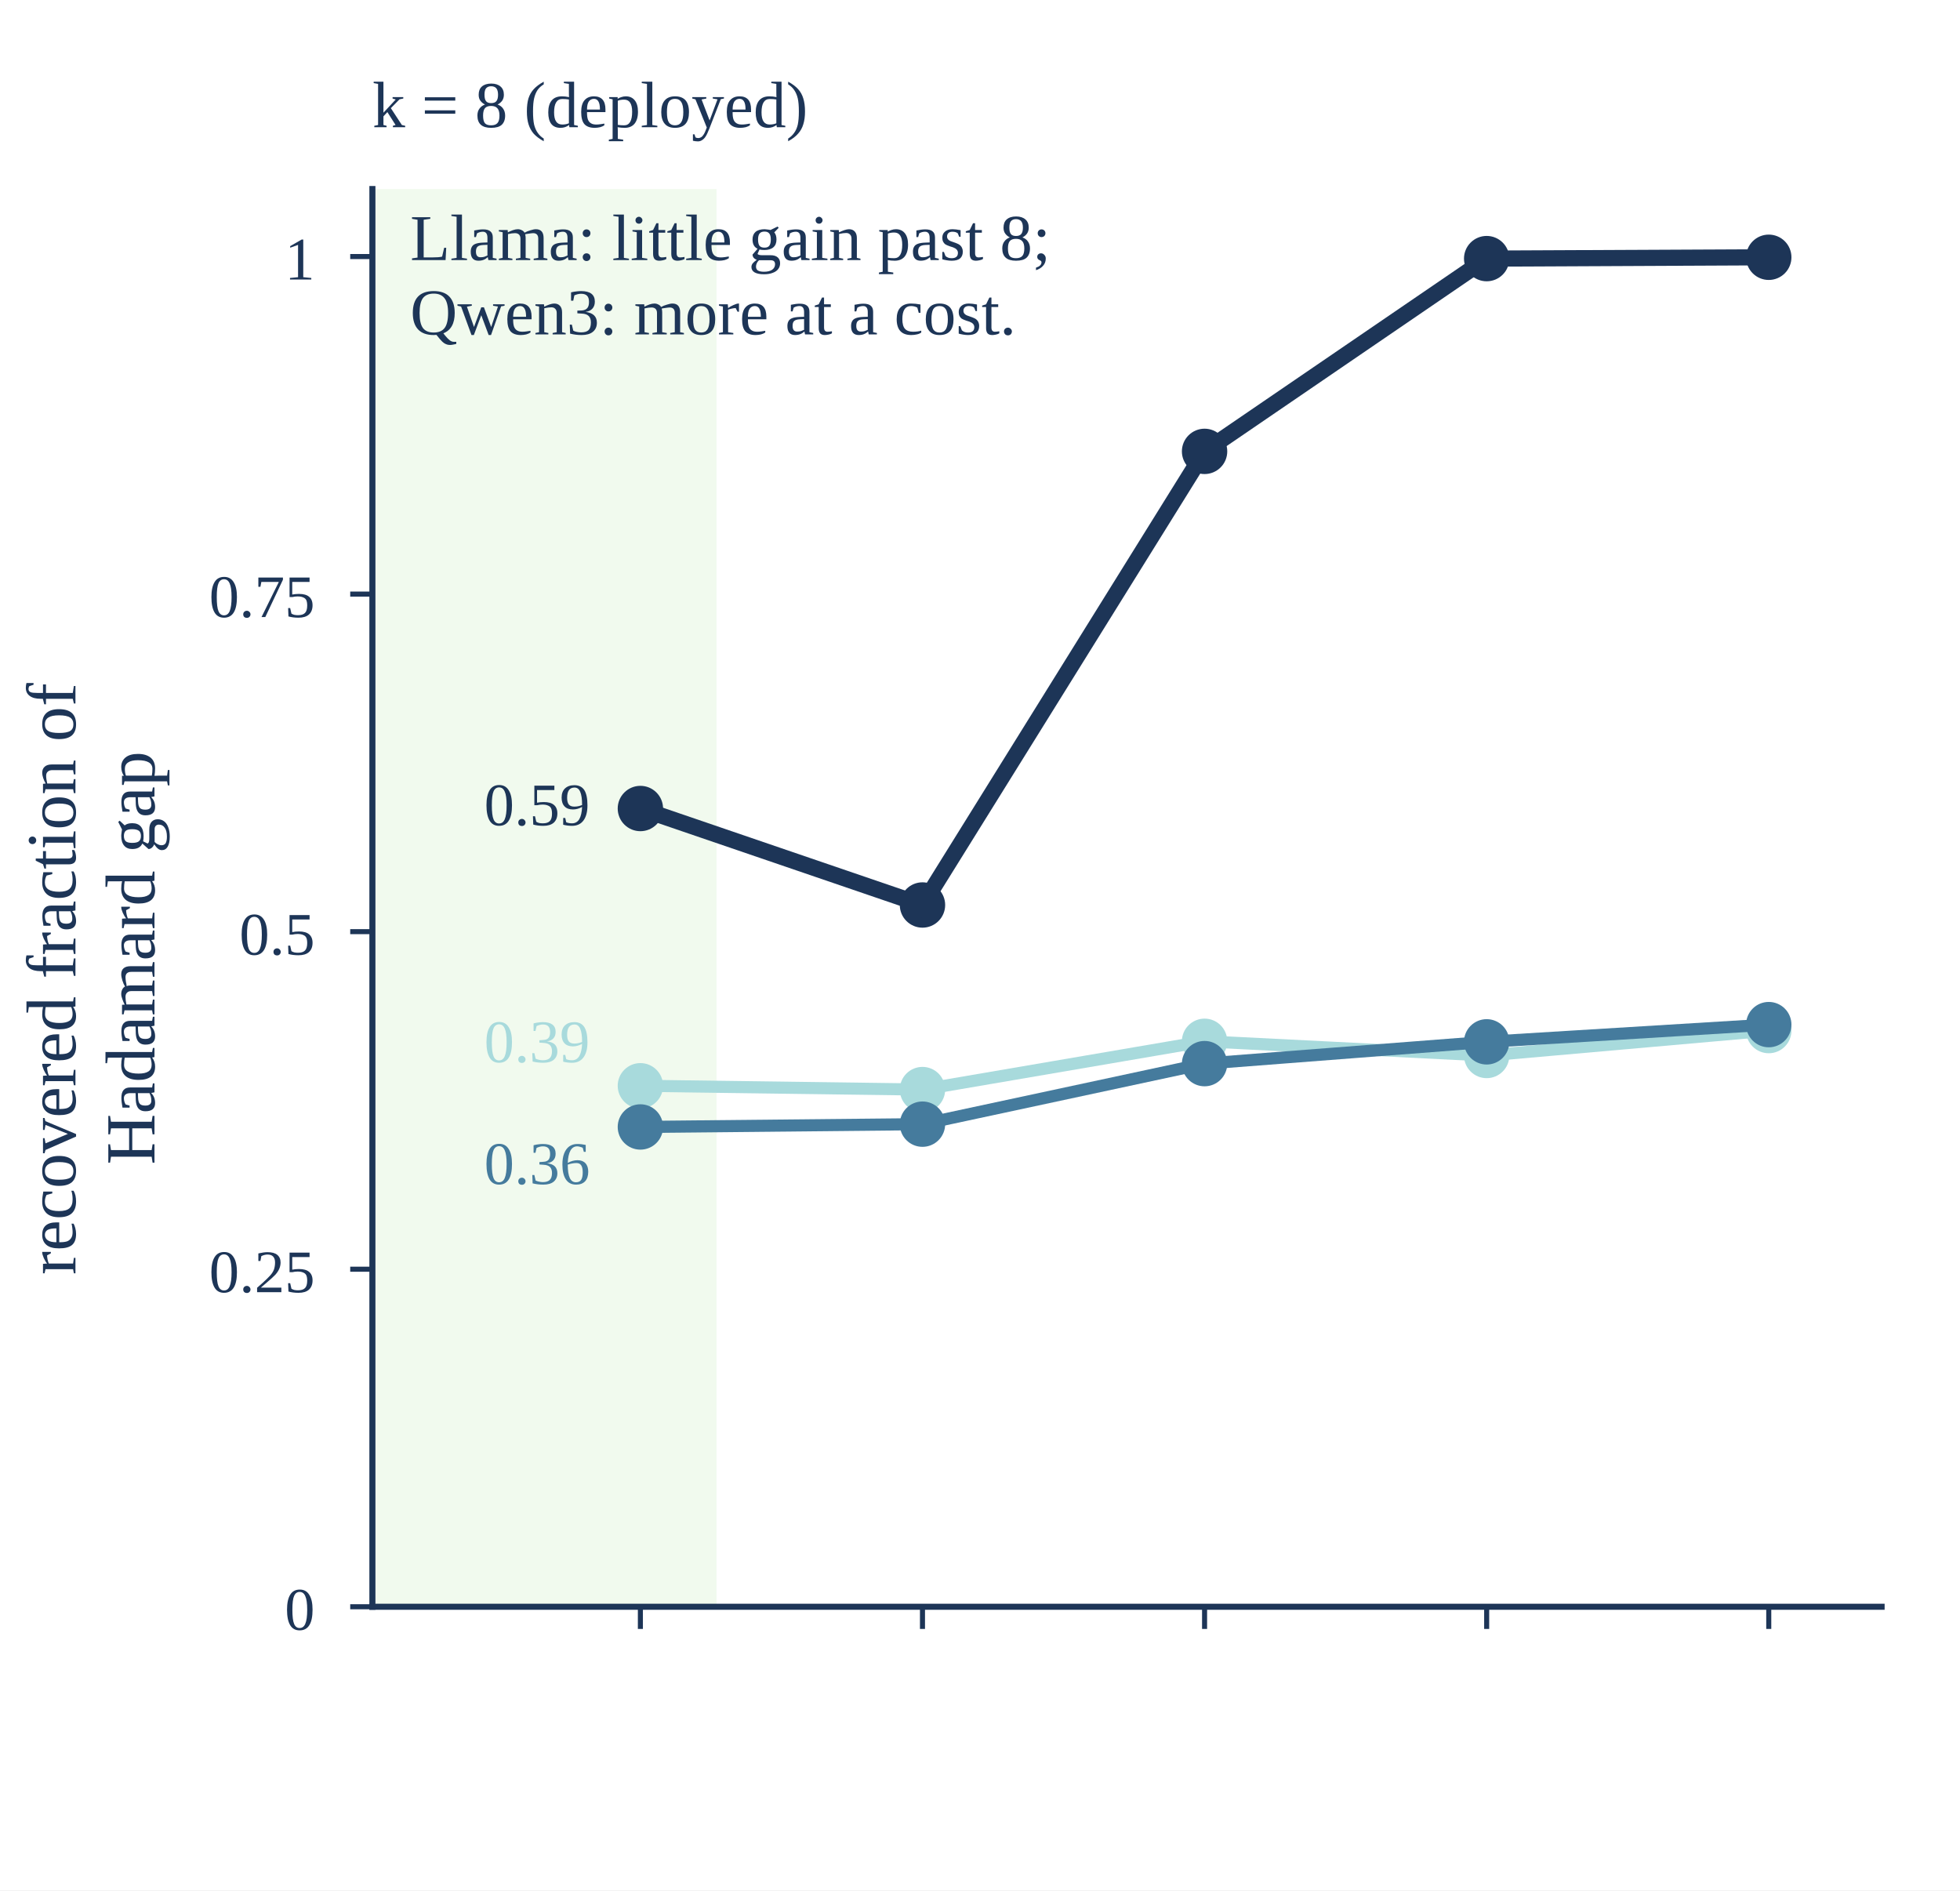
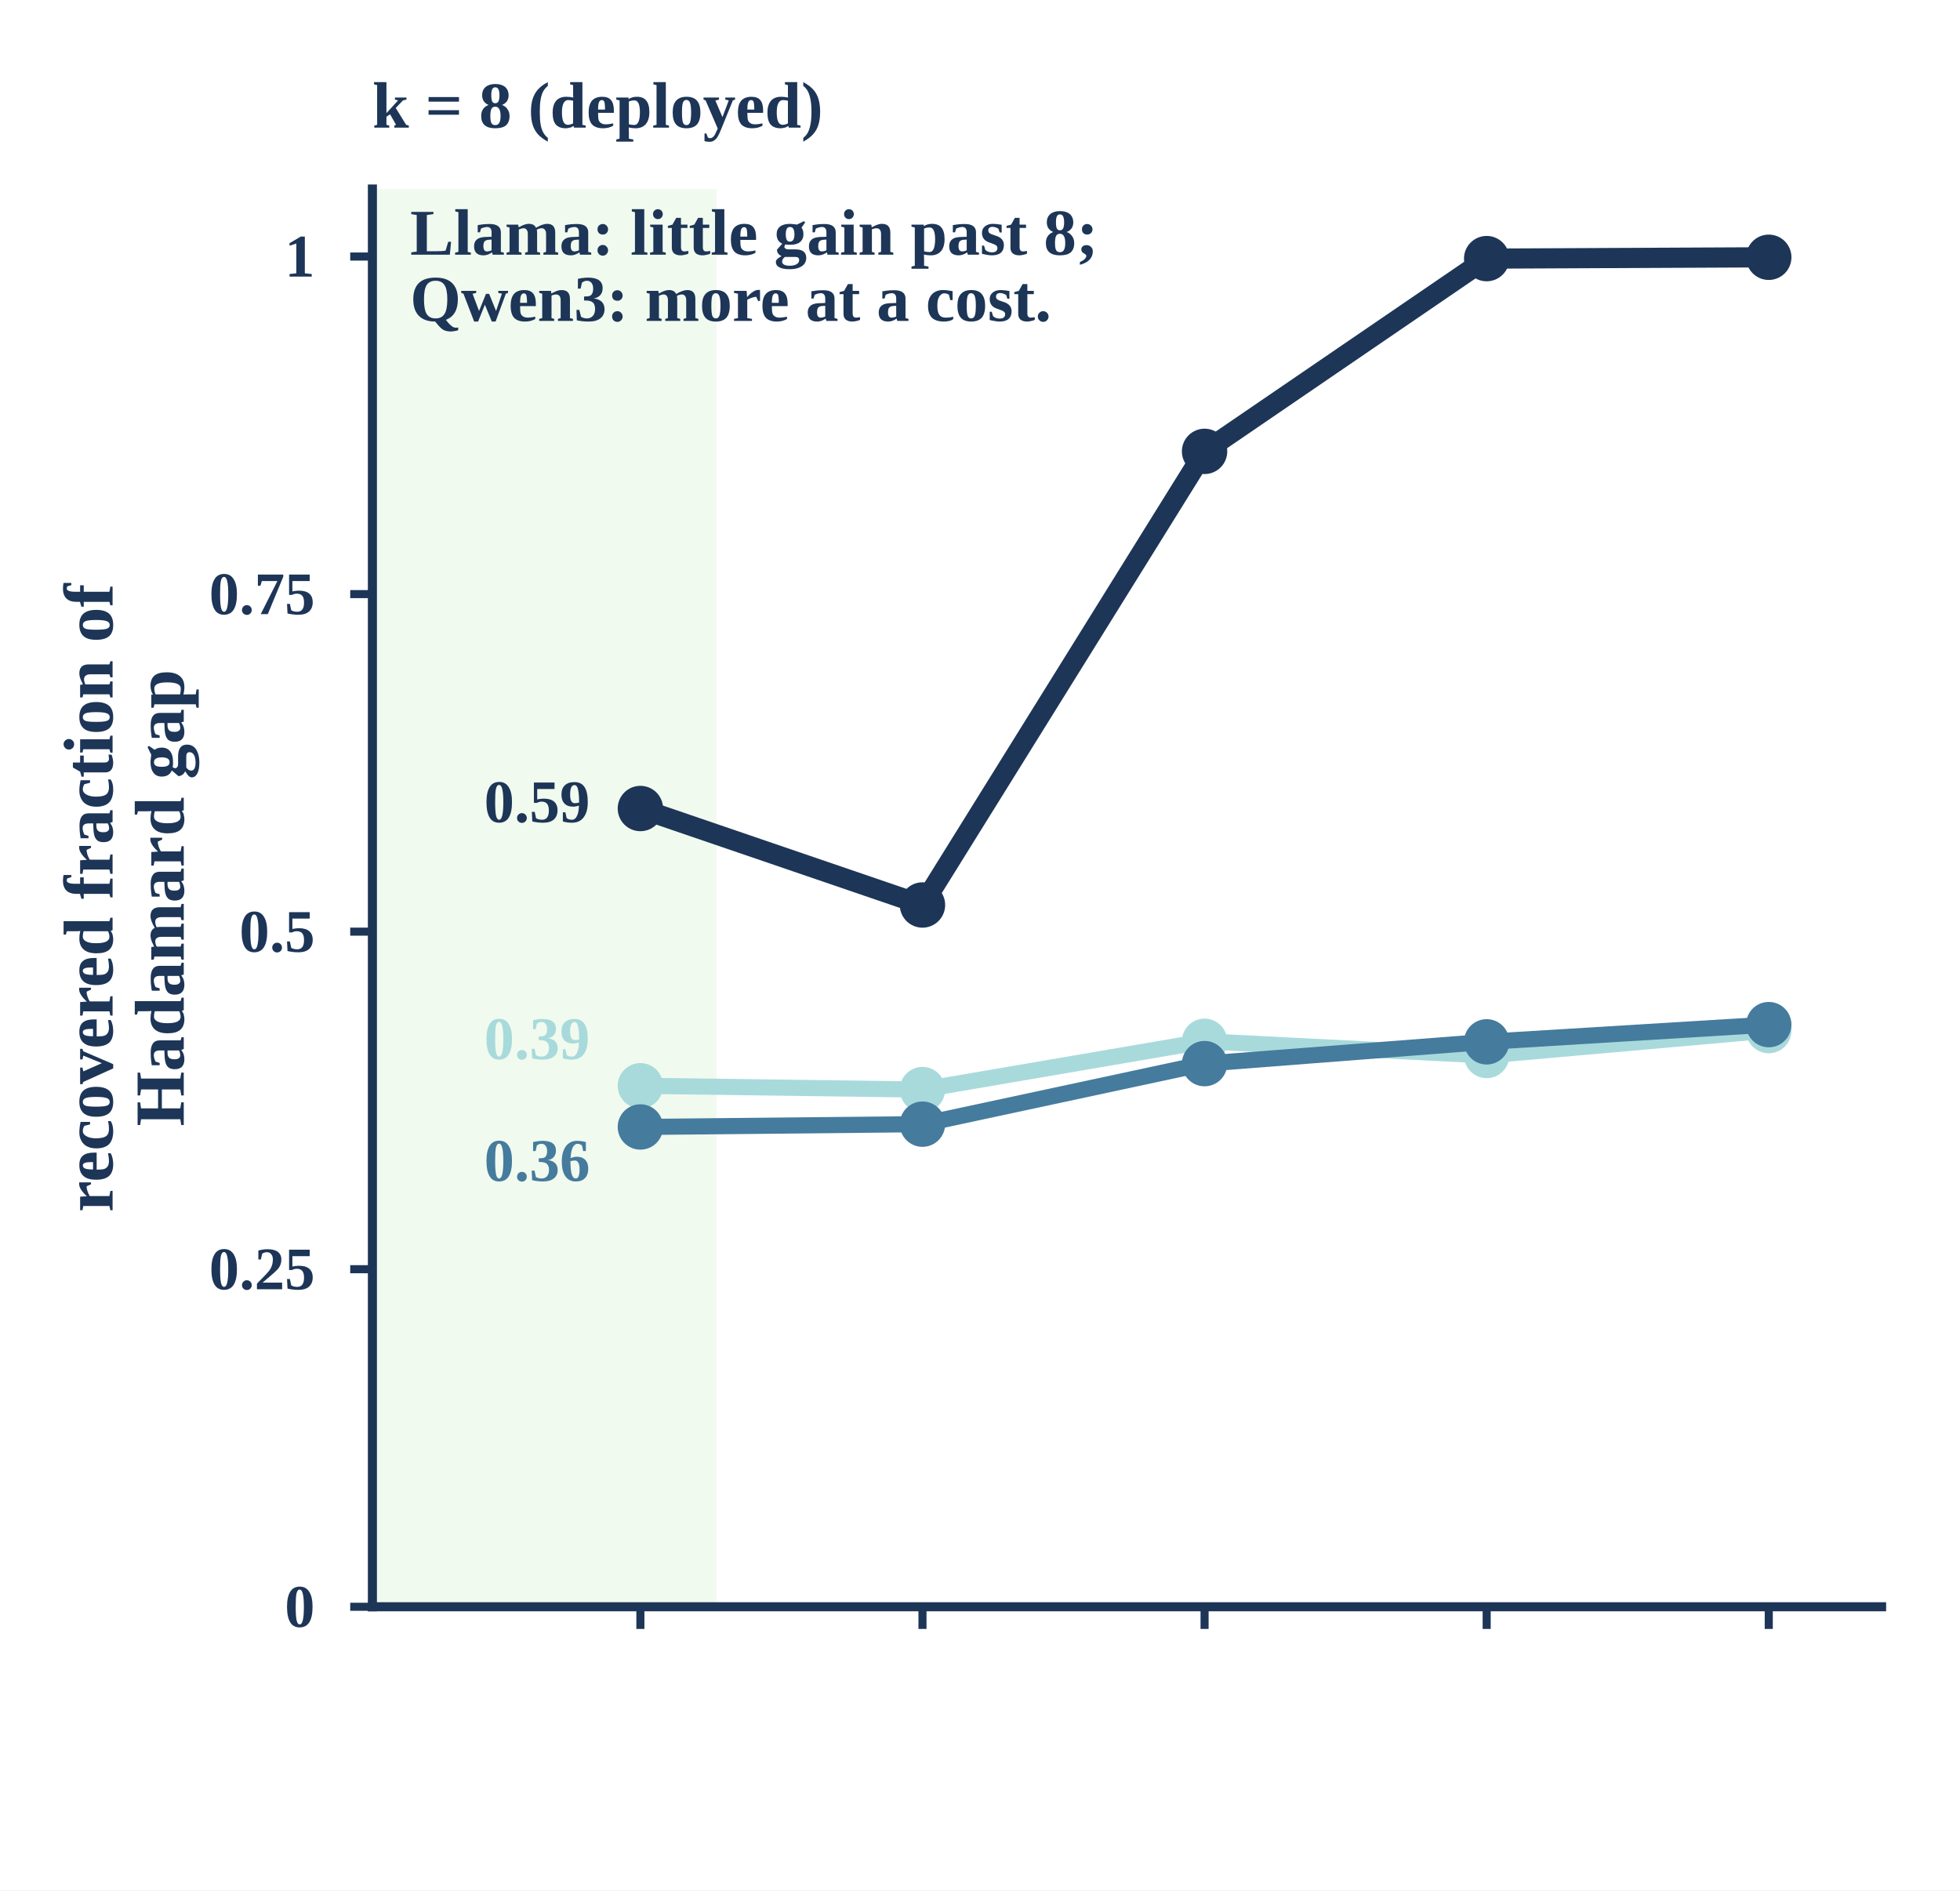
<svg xmlns="http://www.w3.org/2000/svg" xmlns:xlink="http://www.w3.org/1999/xlink" width="194.4pt" height="187.488pt" viewBox="0 0 194.4 187.488" version="1.1">
  <defs>
    <style type="text/css">*{stroke-linejoin: round; stroke-linecap: butt}</style>
  </defs>
  <g id="figure_1">
    <g id="patch_1">
      <path d="M 0 187.488 L 194.4 187.488 L 194.4 0 L 0 0 z " style="fill: #ffffff" />
    </g>
    <g id="axes_1">
      <g id="patch_2">
        <path d="M 36.936 159.365 L 186.624 159.365 L 186.624 18.749 L 36.936 18.749 z " style="fill: #ffffff" />
      </g>
      <g id="patch_3">
-         <path d="M 36.936 159.365 L 71.07 159.365 L 71.07 18.749 L 36.936 18.749 z " clip-path="url(#p0716913993)" style="fill: #f1faee" />
+         <path d="M 36.936 159.365 L 71.07 159.365 L 71.07 18.749 L 36.936 18.749 z " clip-path="url(#pf280345d79)" style="fill: #f1faee" />
      </g>
      <g id="matplotlib.axis_1">
        <g id="xtick_1">
          <g id="line2d_1">
            <defs>
-               <path id="md34e2be58e" d="M 0 0 L 0 2.2 " style="stroke: #1d3557; stroke-width: 0.5" />
+               <path id="m413bd84aca" d="M 0 0 L 0 2.2 " style="stroke: #1d3557; stroke-width: 0.8" />
            </defs>
            <g>
-               <use xlink:href="#md34e2be58e" x="63.516" y="159.365" style="fill: #1d3557; stroke: #1d3557; stroke-width: 0.5" />
+               <use xlink:href="#m413bd84aca" x="63.516" y="159.365" style="fill: #1d3557; stroke: #1d3557; stroke-width: 0.8" />
            </g>
          </g>
        </g>
        <g id="xtick_2">
          <g id="line2d_2">
            <g>
-               <use xlink:href="#md34e2be58e" x="91.495" y="159.365" style="fill: #1d3557; stroke: #1d3557; stroke-width: 0.5" />
+               <use xlink:href="#m413bd84aca" x="91.495" y="159.365" style="fill: #1d3557; stroke: #1d3557; stroke-width: 0.8" />
            </g>
          </g>
        </g>
        <g id="xtick_3">
          <g id="line2d_3">
            <g>
-               <use xlink:href="#md34e2be58e" x="119.474" y="159.365" style="fill: #1d3557; stroke: #1d3557; stroke-width: 0.5" />
+               <use xlink:href="#m413bd84aca" x="119.474" y="159.365" style="fill: #1d3557; stroke: #1d3557; stroke-width: 0.8" />
            </g>
          </g>
        </g>
        <g id="xtick_4">
          <g id="line2d_4">
            <g>
-               <use xlink:href="#md34e2be58e" x="147.453" y="159.365" style="fill: #1d3557; stroke: #1d3557; stroke-width: 0.5" />
+               <use xlink:href="#m413bd84aca" x="147.453" y="159.365" style="fill: #1d3557; stroke: #1d3557; stroke-width: 0.8" />
            </g>
          </g>
        </g>
        <g id="xtick_5">
          <g id="line2d_5">
            <g>
-               <use xlink:href="#md34e2be58e" x="175.432" y="159.365" style="fill: #1d3557; stroke: #1d3557; stroke-width: 0.5" />
+               <use xlink:href="#m413bd84aca" x="175.432" y="159.365" style="fill: #1d3557; stroke: #1d3557; stroke-width: 0.8" />
            </g>
          </g>
        </g>
      </g>
      <g id="matplotlib.axis_2">
        <g id="ytick_1">
          <g id="line2d_6">
            <defs>
-               <path id="mde318bacdc" d="M 0 0 L -2.2 0 " style="stroke: #1d3557; stroke-width: 0.5" />
+               <path id="m0630c23a10" d="M 0 0 L -2.2 0 " style="stroke: #1d3557; stroke-width: 0.8" />
            </defs>
            <g>
-               <use xlink:href="#mde318bacdc" x="36.936" y="159.365" style="fill: #1d3557; stroke: #1d3557; stroke-width: 0.5" />
+               <use xlink:href="#m0630c23a10" x="36.936" y="159.365" style="fill: #1d3557; stroke: #1d3557; stroke-width: 0.8" />
            </g>
          </g>
          <g id="text_1">
-             <text style="font-size: 6px; font-family: 'Times New Roman', 'Liberation Serif', 'DejaVu Serif', serif; text-anchor: end; fill: #1d3557" x="31.236" y="161.644" transform="rotate(-0 31.236 161.6443)">0</text>
+             <text style="font-weight: 700; font-size: 6px; font-family: 'Times New Roman', serif; text-anchor: end; fill: #1d3557" x="31.236" y="161.351" transform="rotate(-0 31.236 161.3514)">0</text>
          </g>
        </g>
        <g id="ytick_2">
          <g id="line2d_7">
            <g>
-               <use xlink:href="#mde318bacdc" x="36.936" y="125.885" style="fill: #1d3557; stroke: #1d3557; stroke-width: 0.5" />
+               <use xlink:href="#m0630c23a10" x="36.936" y="125.885" style="fill: #1d3557; stroke: #1d3557; stroke-width: 0.8" />
            </g>
          </g>
          <g id="text_2">
-             <text style="font-size: 6px; font-family: 'Times New Roman', 'Liberation Serif', 'DejaVu Serif', serif; text-anchor: end; fill: #1d3557" x="31.236" y="128.164" transform="rotate(-0 31.236 128.1643)">0.25</text>
+             <text style="font-weight: 700; font-size: 6px; font-family: 'Times New Roman', serif; text-anchor: end; fill: #1d3557" x="31.236" y="127.871" transform="rotate(-0 31.236 127.8714)">0.25</text>
          </g>
        </g>
        <g id="ytick_3">
          <g id="line2d_8">
            <g>
-               <use xlink:href="#mde318bacdc" x="36.936" y="92.405" style="fill: #1d3557; stroke: #1d3557; stroke-width: 0.5" />
+               <use xlink:href="#m0630c23a10" x="36.936" y="92.405" style="fill: #1d3557; stroke: #1d3557; stroke-width: 0.8" />
            </g>
          </g>
          <g id="text_3">
-             <text style="font-size: 6px; font-family: 'Times New Roman', 'Liberation Serif', 'DejaVu Serif', serif; text-anchor: end; fill: #1d3557" x="31.236" y="94.684" transform="rotate(-0 31.236 94.68433)">0.5</text>
+             <text style="font-weight: 700; font-size: 6px; font-family: 'Times New Roman', serif; text-anchor: end; fill: #1d3557" x="31.236" y="94.391" transform="rotate(-0 31.236 94.39136)">0.5</text>
          </g>
        </g>
        <g id="ytick_4">
          <g id="line2d_9">
            <g>
-               <use xlink:href="#mde318bacdc" x="36.936" y="58.925" style="fill: #1d3557; stroke: #1d3557; stroke-width: 0.5" />
+               <use xlink:href="#m0630c23a10" x="36.936" y="58.925" style="fill: #1d3557; stroke: #1d3557; stroke-width: 0.8" />
            </g>
          </g>
          <g id="text_4">
-             <text style="font-size: 6px; font-family: 'Times New Roman', 'Liberation Serif', 'DejaVu Serif', serif; text-anchor: end; fill: #1d3557" x="31.236" y="61.204" transform="rotate(-0 31.236 61.20433)">0.75</text>
+             <text style="font-weight: 700; font-size: 6px; font-family: 'Times New Roman', serif; text-anchor: end; fill: #1d3557" x="31.236" y="60.911" transform="rotate(-0 31.236 60.91136)">0.75</text>
          </g>
        </g>
        <g id="ytick_5">
          <g id="line2d_10">
            <g>
-               <use xlink:href="#mde318bacdc" x="36.936" y="25.445" style="fill: #1d3557; stroke: #1d3557; stroke-width: 0.5" />
+               <use xlink:href="#m0630c23a10" x="36.936" y="25.445" style="fill: #1d3557; stroke: #1d3557; stroke-width: 0.8" />
            </g>
          </g>
          <g id="text_5">
-             <text style="font-size: 6px; font-family: 'Times New Roman', 'Liberation Serif', 'DejaVu Serif', serif; text-anchor: end; fill: #1d3557" x="31.236" y="27.724" transform="rotate(-0 31.236 27.72433)">1</text>
+             <text style="font-weight: 700; font-size: 6px; font-family: 'Times New Roman', serif; text-anchor: end; fill: #1d3557" x="31.236" y="27.431" transform="rotate(-0 31.236 27.43136)">1</text>
          </g>
        </g>
        <g id="text_6">
-           <text style="font-size: 7px; font-family: 'Times New Roman', 'Liberation Serif', 'DejaVu Serif', serif; fill: #1d3557" transform="translate(7.482844 126.4324) rotate(-90)">recovered fraction of</text>
-           <text style="font-size: 7px; font-family: 'Times New Roman', 'Liberation Serif', 'DejaVu Serif', serif; fill: #1d3557" transform="translate(15.32131 115.5228) rotate(-90)">Hadamard gap</text>
+           <text style="font-weight: 700; font-size: 7px; font-family: 'Times New Roman', serif; fill: #1d3557" transform="translate(11.16581 120.2248) rotate(-90)">recovered fraction of</text>
+           <text style="font-weight: 700; font-size: 7px; font-family: 'Times New Roman', serif; fill: #1d3557" transform="translate(18.22553 111.7122) rotate(-90)">Hadamard gap</text>
        </g>
      </g>
      <g id="patch_4">
-         <path d="M 36.936 159.365 L 36.936 18.749 " style="fill: none; stroke: #1d3557; stroke-width: 0.6; stroke-linejoin: miter; stroke-linecap: square" />
+         <path d="M 36.936 159.365 L 36.936 18.749 " style="fill: none; stroke: #1d3557; stroke-width: 0.9; stroke-linejoin: miter; stroke-linecap: square" />
      </g>
      <g id="patch_5">
-         <path d="M 36.936 159.365 L 186.624 159.365 " style="fill: none; stroke: #1d3557; stroke-width: 0.6; stroke-linejoin: miter; stroke-linecap: square" />
+         <path d="M 36.936 159.365 L 186.624 159.365 " style="fill: none; stroke: #1d3557; stroke-width: 0.9; stroke-linejoin: miter; stroke-linecap: square" />
      </g>
      <g id="text_7">
-         <text style="font-size: 6.5px; font-family: 'Times New Roman', 'Liberation Serif', 'DejaVu Serif', serif; text-anchor: start; fill: #1d3557" x="36.936" y="12.617" transform="rotate(-0 36.936 12.61738)">k = 8 (deployed)</text>
+         <text style="font-weight: 700; font-size: 6.5px; font-family: 'Times New Roman', serif; text-anchor: start; fill: #1d3557" x="36.936" y="12.659" transform="rotate(-0 36.936 12.65902)">k = 8 (deployed)</text>
      </g>
      <g id="text_8">
-         <text style="font-size: 6px; font-family: 'Times New Roman', 'Liberation Serif', 'DejaVu Serif', serif; text-anchor: end; fill: #a8dadc" x="58.516" y="105.347" transform="rotate(-0 58.51611 105.3471)">0.39</text>
+         <text style="font-weight: 700; font-size: 6px; font-family: 'Times New Roman', serif; text-anchor: end; fill: #a8dadc" x="58.516" y="105.036" transform="rotate(-0 58.51611 105.0363)">0.39</text>
      </g>
      <g id="text_9">
-         <text style="font-size: 6px; font-family: 'Times New Roman', 'Liberation Serif', 'DejaVu Serif', serif; text-anchor: end; fill: #457b9d" x="58.516" y="117.432" transform="rotate(-0 58.51611 117.4322)">0.36</text>
+         <text style="font-weight: 700; font-size: 6px; font-family: 'Times New Roman', serif; text-anchor: end; fill: #457b9d" x="58.516" y="117.121" transform="rotate(-0 58.51611 117.1214)">0.36</text>
      </g>
      <g id="text_10">
-         <text style="font-size: 6px; font-family: 'Times New Roman', 'Liberation Serif', 'DejaVu Serif', serif; text-anchor: end; fill: #1d3557" x="58.516" y="81.848" transform="rotate(-0 58.51611 81.848)">0.59</text>
+         <text style="font-weight: 700; font-size: 6px; font-family: 'Times New Roman', serif; text-anchor: end; fill: #1d3557" x="58.516" y="81.537" transform="rotate(-0 58.51611 81.53722)">0.59</text>
      </g>
      <g id="text_11">
-         <text style="font-size: 6.5px; font-family: 'Times New Roman', 'Liberation Serif', 'DejaVu Serif', serif; fill: #1d3557" transform="translate(40.6782 25.79702)">Llama: little gain past 8;</text>
-         <text style="font-size: 6.5px; font-family: 'Times New Roman', 'Liberation Serif', 'DejaVu Serif', serif; fill: #1d3557" transform="translate(40.6782 33.16802)">Qwen3: more at a cost.</text>
+         <text style="font-weight: 700; font-size: 6.5px; font-family: 'Times New Roman', serif; fill: #1d3557" transform="translate(40.6782 25.26382)">Llama: little gain past 8;</text>
+         <text style="font-weight: 700; font-size: 6.5px; font-family: 'Times New Roman', serif; fill: #1d3557" transform="translate(40.6782 31.83146)">Qwen3: more at a cost.</text>
      </g>
      <g id="line2d_11">
-         <path d="M 63.516 107.691 L 91.495 108.068 L 119.474 103.281 L 147.453 104.687 L 175.432 102.216 " clip-path="url(#p0716913993)" style="fill: none; stroke: #a8dadc; stroke-width: 1.2; stroke-linecap: square" />
+         <path d="M 63.516 107.691 L 91.495 108.068 L 119.474 103.281 L 147.453 104.687 L 175.432 102.216 " clip-path="url(#pf280345d79)" style="fill: none; stroke: #a8dadc; stroke-width: 1.6; stroke-linecap: square" />
        <defs>
-           <path id="m21b09c8b6e" d="M 0 1.75 C 0.464 1.75 0.909 1.566 1.237 1.237 C 1.566 0.909 1.75 0.464 1.75 0 C 1.75 -0.464 1.566 -0.909 1.237 -1.237 C 0.909 -1.566 0.464 -1.75 0 -1.75 C -0.464 -1.75 -0.909 -1.566 -1.237 -1.237 C -1.566 -0.909 -1.75 -0.464 -1.75 0 C -1.75 0.464 -1.566 0.909 -1.237 1.237 C -0.909 1.566 -0.464 1.75 0 1.75 z " style="stroke: #a8dadc" />
+           <path id="m7c747262b8" d="M 0 1.75 C 0.464 1.75 0.909 1.566 1.237 1.237 C 1.566 0.909 1.75 0.464 1.75 0 C 1.75 -0.464 1.566 -0.909 1.237 -1.237 C 0.909 -1.566 0.464 -1.75 0 -1.75 C -0.464 -1.75 -0.909 -1.566 -1.237 -1.237 C -1.566 -0.909 -1.75 -0.464 -1.75 0 C -1.75 0.464 -1.566 0.909 -1.237 1.237 C -0.909 1.566 -0.464 1.75 0 1.75 z " style="stroke: #a8dadc" />
        </defs>
-         <g clip-path="url(#p0716913993)">
-           <use xlink:href="#m21b09c8b6e" x="63.516" y="107.691" style="fill: #a8dadc; stroke: #a8dadc" />
-           <use xlink:href="#m21b09c8b6e" x="91.495" y="108.068" style="fill: #a8dadc; stroke: #a8dadc" />
-           <use xlink:href="#m21b09c8b6e" x="119.474" y="103.281" style="fill: #a8dadc; stroke: #a8dadc" />
-           <use xlink:href="#m21b09c8b6e" x="147.453" y="104.687" style="fill: #a8dadc; stroke: #a8dadc" />
-           <use xlink:href="#m21b09c8b6e" x="175.432" y="102.216" style="fill: #a8dadc; stroke: #a8dadc" />
+         <g clip-path="url(#pf280345d79)">
+           <use xlink:href="#m7c747262b8" x="63.516" y="107.691" style="fill: #a8dadc; stroke: #a8dadc" />
+           <use xlink:href="#m7c747262b8" x="91.495" y="108.068" style="fill: #a8dadc; stroke: #a8dadc" />
+           <use xlink:href="#m7c747262b8" x="119.474" y="103.281" style="fill: #a8dadc; stroke: #a8dadc" />
+           <use xlink:href="#m7c747262b8" x="147.453" y="104.687" style="fill: #a8dadc; stroke: #a8dadc" />
+           <use xlink:href="#m7c747262b8" x="175.432" y="102.216" style="fill: #a8dadc; stroke: #a8dadc" />
        </g>
      </g>
      <g id="line2d_12">
-         <path d="M 63.516 111.777 L 91.495 111.499 L 119.474 105.495 L 147.453 103.334 L 175.432 101.625 " clip-path="url(#p0716913993)" style="fill: none; stroke: #457b9d; stroke-width: 1.2; stroke-linecap: square" />
+         <path d="M 63.516 111.777 L 91.495 111.499 L 119.474 105.495 L 147.453 103.334 L 175.432 101.625 " clip-path="url(#pf280345d79)" style="fill: none; stroke: #457b9d; stroke-width: 1.6; stroke-linecap: square" />
        <defs>
-           <path id="mcaf1d67a56" d="M 0 1.75 C 0.464 1.75 0.909 1.566 1.237 1.237 C 1.566 0.909 1.75 0.464 1.75 0 C 1.75 -0.464 1.566 -0.909 1.237 -1.237 C 0.909 -1.566 0.464 -1.75 0 -1.75 C -0.464 -1.75 -0.909 -1.566 -1.237 -1.237 C -1.566 -0.909 -1.75 -0.464 -1.75 0 C -1.75 0.464 -1.566 0.909 -1.237 1.237 C -0.909 1.566 -0.464 1.75 0 1.75 z " style="stroke: #457b9d" />
+           <path id="m0c0ca18b9c" d="M 0 1.75 C 0.464 1.75 0.909 1.566 1.237 1.237 C 1.566 0.909 1.75 0.464 1.75 0 C 1.75 -0.464 1.566 -0.909 1.237 -1.237 C 0.909 -1.566 0.464 -1.75 0 -1.75 C -0.464 -1.75 -0.909 -1.566 -1.237 -1.237 C -1.566 -0.909 -1.75 -0.464 -1.75 0 C -1.75 0.464 -1.566 0.909 -1.237 1.237 C -0.909 1.566 -0.464 1.75 0 1.75 z " style="stroke: #457b9d" />
        </defs>
-         <g clip-path="url(#p0716913993)">
-           <use xlink:href="#mcaf1d67a56" x="63.516" y="111.777" style="fill: #457b9d; stroke: #457b9d" />
-           <use xlink:href="#mcaf1d67a56" x="91.495" y="111.499" style="fill: #457b9d; stroke: #457b9d" />
-           <use xlink:href="#mcaf1d67a56" x="119.474" y="105.495" style="fill: #457b9d; stroke: #457b9d" />
-           <use xlink:href="#mcaf1d67a56" x="147.453" y="103.334" style="fill: #457b9d; stroke: #457b9d" />
-           <use xlink:href="#mcaf1d67a56" x="175.432" y="101.625" style="fill: #457b9d; stroke: #457b9d" />
+         <g clip-path="url(#pf280345d79)">
+           <use xlink:href="#m0c0ca18b9c" x="63.516" y="111.777" style="fill: #457b9d; stroke: #457b9d" />
+           <use xlink:href="#m0c0ca18b9c" x="91.495" y="111.499" style="fill: #457b9d; stroke: #457b9d" />
+           <use xlink:href="#m0c0ca18b9c" x="119.474" y="105.495" style="fill: #457b9d; stroke: #457b9d" />
+           <use xlink:href="#m0c0ca18b9c" x="147.453" y="103.334" style="fill: #457b9d; stroke: #457b9d" />
+           <use xlink:href="#m0c0ca18b9c" x="175.432" y="101.625" style="fill: #457b9d; stroke: #457b9d" />
        </g>
      </g>
      <g id="line2d_13">
-         <path d="M 63.516 80.192 L 91.495 89.761 L 119.474 44.769 L 147.453 25.65 L 175.432 25.518 " clip-path="url(#p0716913993)" style="fill: none; stroke: #1d3557; stroke-width: 1.6; stroke-linecap: square" />
+         <path d="M 63.516 80.192 L 91.495 89.761 L 119.474 44.769 L 147.453 25.65 L 175.432 25.518 " clip-path="url(#pf280345d79)" style="fill: none; stroke: #1d3557; stroke-width: 2; stroke-linecap: square" />
        <defs>
-           <path id="m906a4d6c74" d="M 0 1.75 C 0.464 1.75 0.909 1.566 1.237 1.237 C 1.566 0.909 1.75 0.464 1.75 0 C 1.75 -0.464 1.566 -0.909 1.237 -1.237 C 0.909 -1.566 0.464 -1.75 0 -1.75 C -0.464 -1.75 -0.909 -1.566 -1.237 -1.237 C -1.566 -0.909 -1.75 -0.464 -1.75 0 C -1.75 0.464 -1.566 0.909 -1.237 1.237 C -0.909 1.566 -0.464 1.75 0 1.75 z " style="stroke: #1d3557" />
+           <path id="m9cf5a9b416" d="M 0 1.75 C 0.464 1.75 0.909 1.566 1.237 1.237 C 1.566 0.909 1.75 0.464 1.75 0 C 1.75 -0.464 1.566 -0.909 1.237 -1.237 C 0.909 -1.566 0.464 -1.75 0 -1.75 C -0.464 -1.75 -0.909 -1.566 -1.237 -1.237 C -1.566 -0.909 -1.75 -0.464 -1.75 0 C -1.75 0.464 -1.566 0.909 -1.237 1.237 C -0.909 1.566 -0.464 1.75 0 1.75 z " style="stroke: #1d3557" />
        </defs>
-         <g clip-path="url(#p0716913993)">
-           <use xlink:href="#m906a4d6c74" x="63.516" y="80.192" style="fill: #1d3557; stroke: #1d3557" />
-           <use xlink:href="#m906a4d6c74" x="91.495" y="89.761" style="fill: #1d3557; stroke: #1d3557" />
-           <use xlink:href="#m906a4d6c74" x="119.474" y="44.769" style="fill: #1d3557; stroke: #1d3557" />
-           <use xlink:href="#m906a4d6c74" x="147.453" y="25.65" style="fill: #1d3557; stroke: #1d3557" />
-           <use xlink:href="#m906a4d6c74" x="175.432" y="25.518" style="fill: #1d3557; stroke: #1d3557" />
+         <g clip-path="url(#pf280345d79)">
+           <use xlink:href="#m9cf5a9b416" x="63.516" y="80.192" style="fill: #1d3557; stroke: #1d3557" />
+           <use xlink:href="#m9cf5a9b416" x="91.495" y="89.761" style="fill: #1d3557; stroke: #1d3557" />
+           <use xlink:href="#m9cf5a9b416" x="119.474" y="44.769" style="fill: #1d3557; stroke: #1d3557" />
+           <use xlink:href="#m9cf5a9b416" x="147.453" y="25.65" style="fill: #1d3557; stroke: #1d3557" />
+           <use xlink:href="#m9cf5a9b416" x="175.432" y="25.518" style="fill: #1d3557; stroke: #1d3557" />
        </g>
      </g>
    </g>
  </g>
  <defs>
-     <clipPath id="p0716913993">
+     <clipPath id="pf280345d79">
      <rect x="36.936" y="18.749" width="149.688" height="140.616" />
    </clipPath>
  </defs>
</svg>
